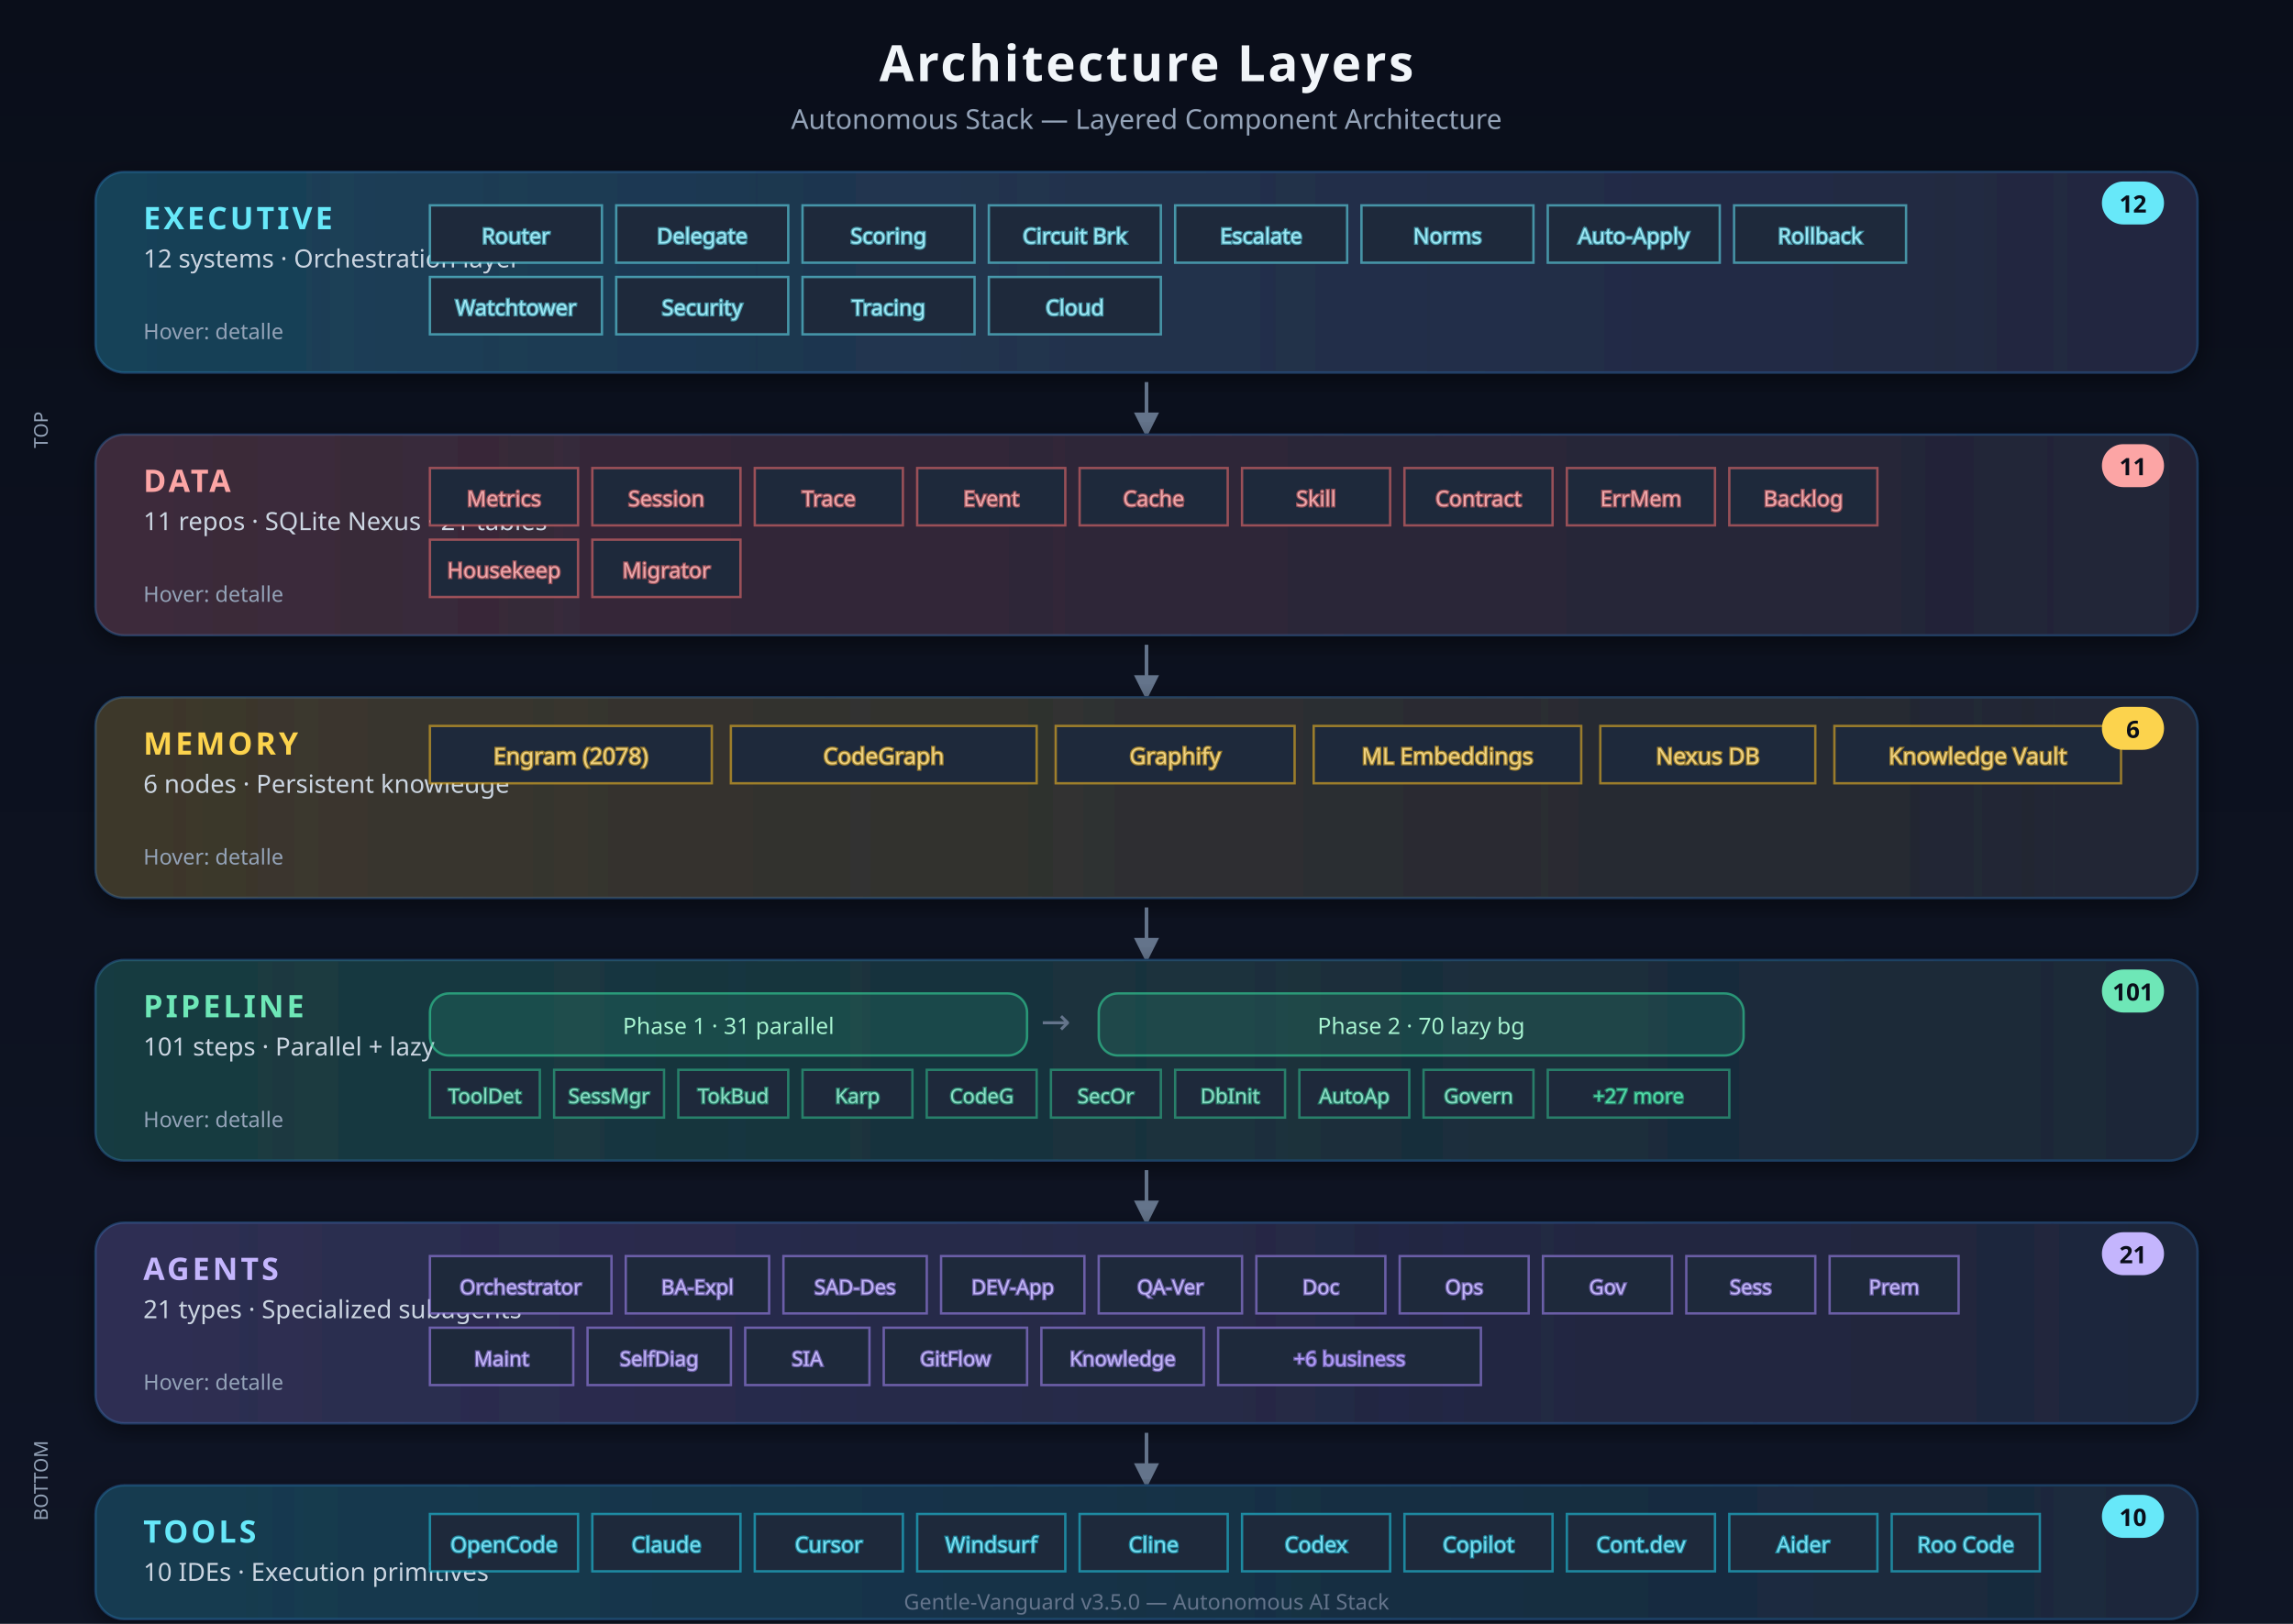
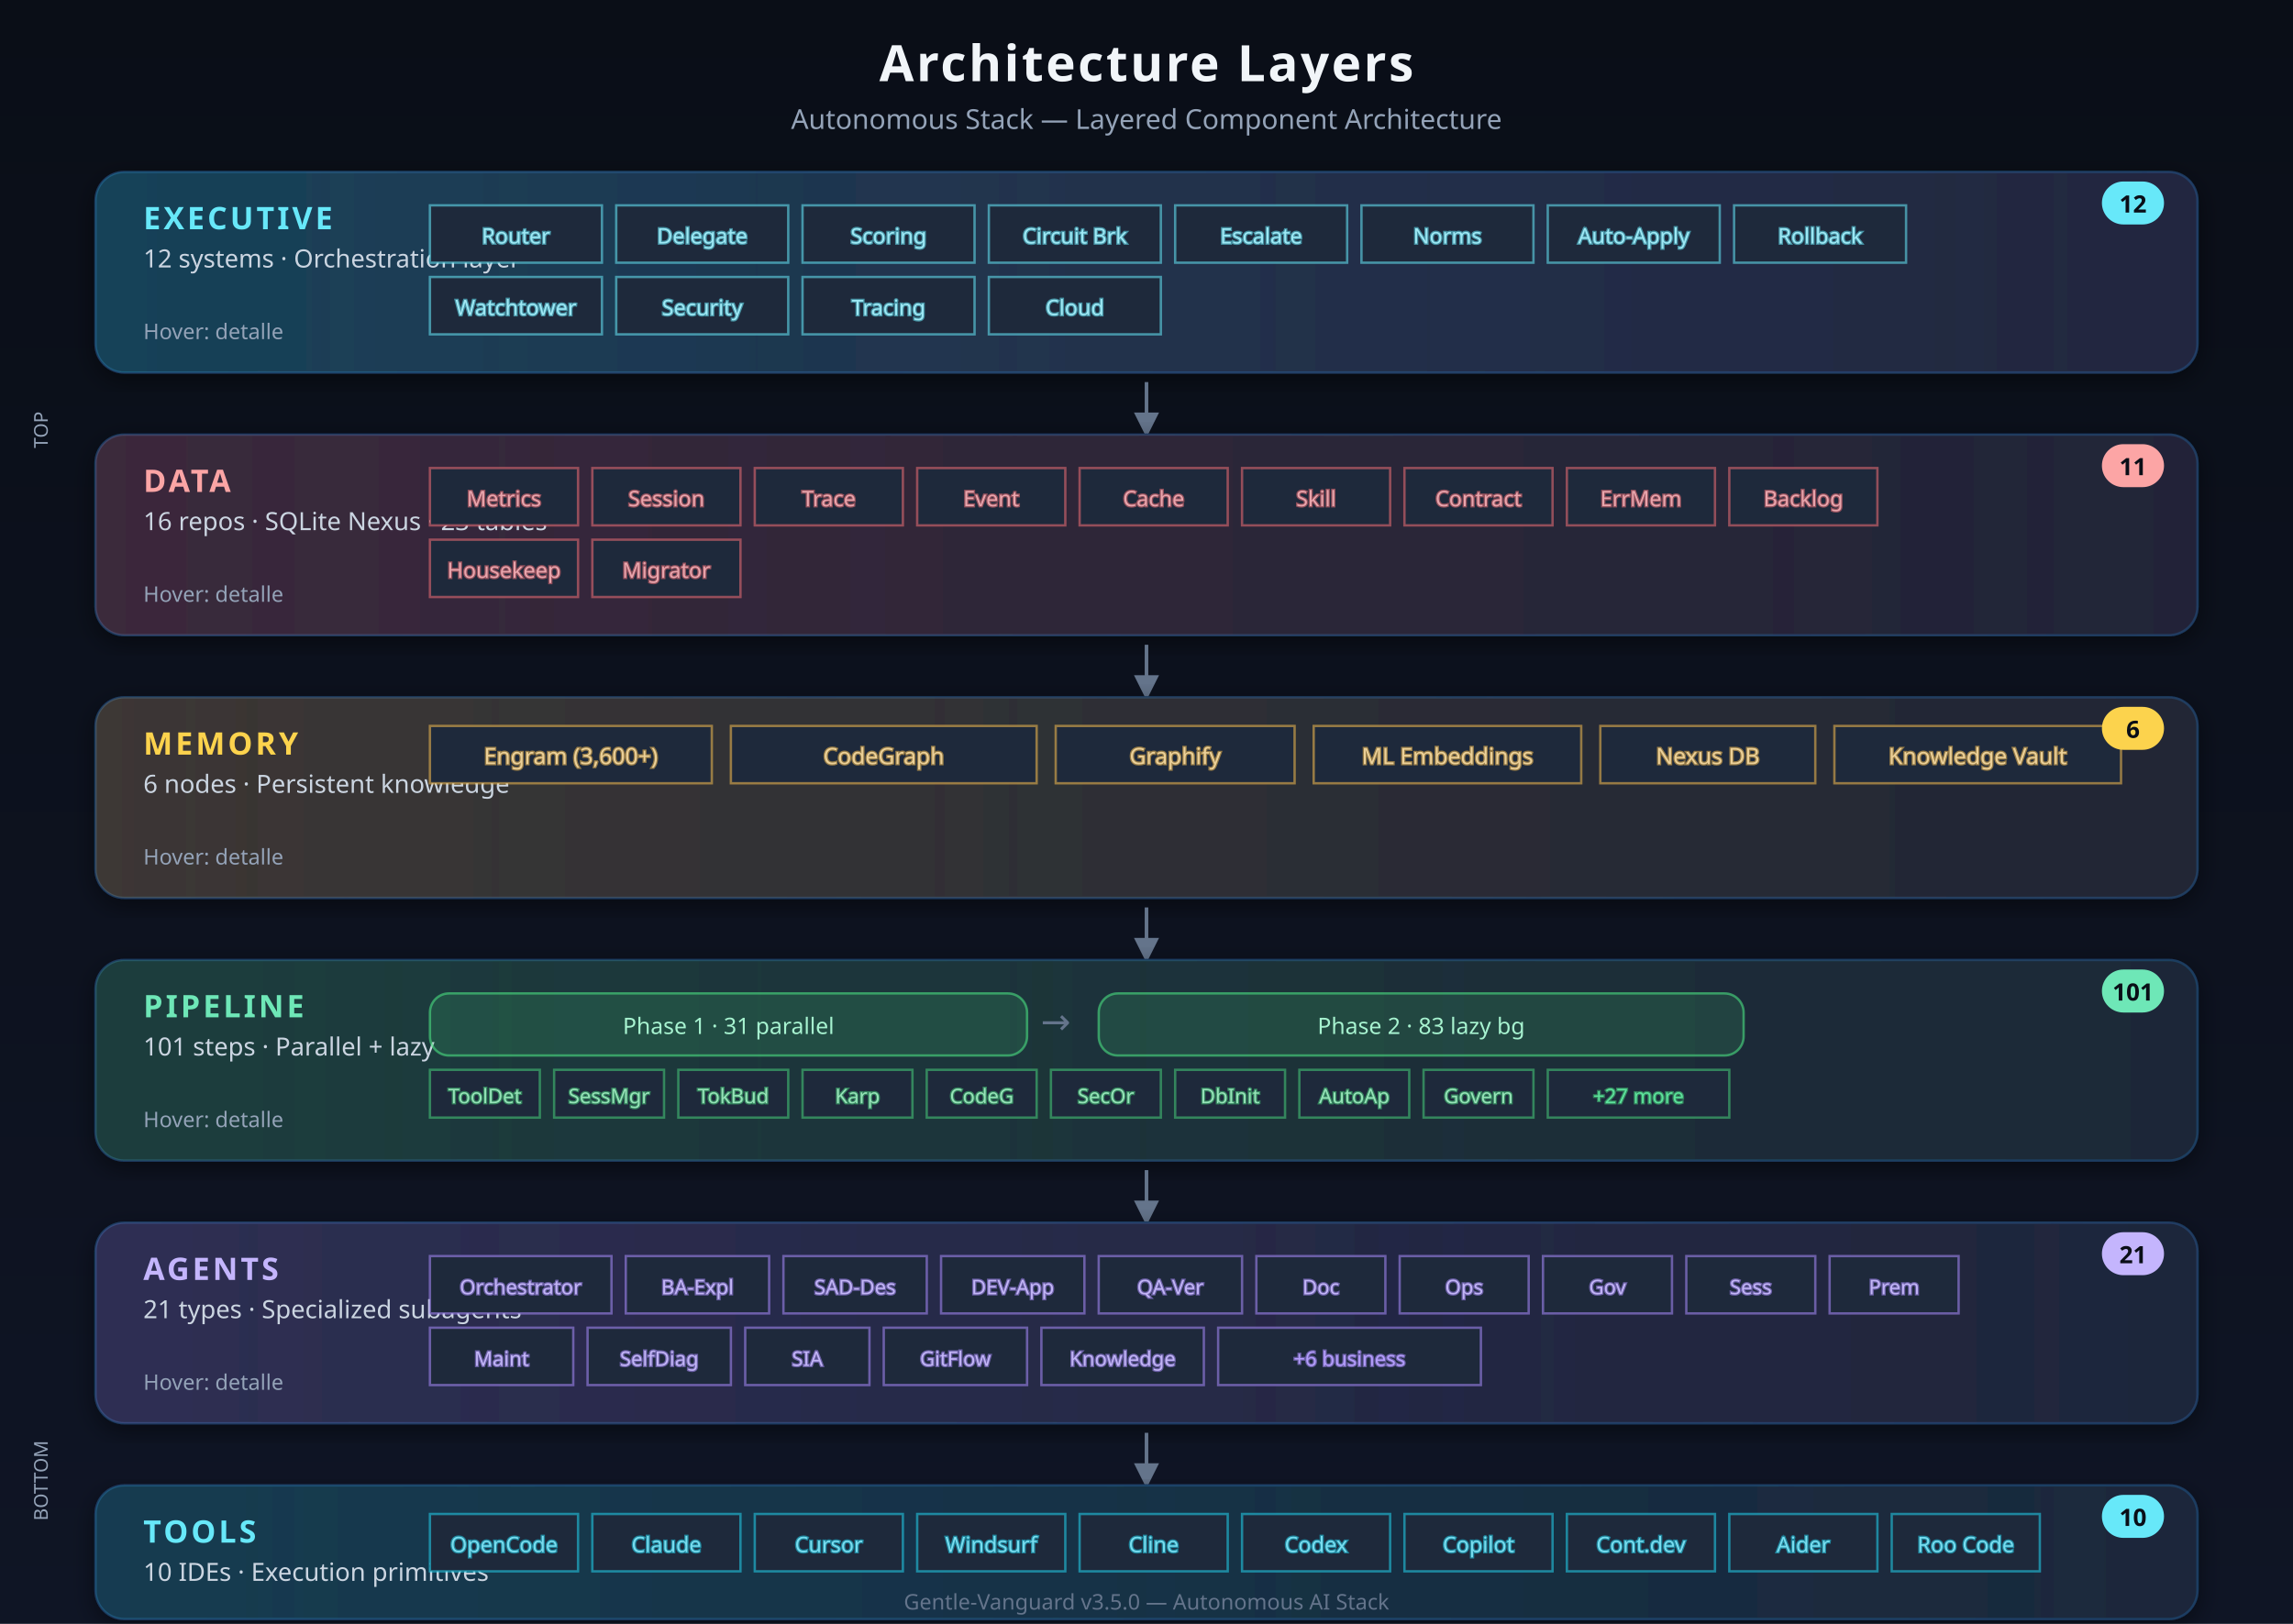
<svg xmlns="http://www.w3.org/2000/svg" viewBox="0 0 960 680" role="img" aria-labelledby="architecture-layers-title architecture-layers-desc" focusable="false">
  <defs>
    <linearGradient id="bg" x1="0" y1="0" x2="0" y2="1">
-       <stop offset="0%" stop-color="#0a0e1a" />
+       <stop offset="0%" stop-color="#0a0e17" />
      <stop offset="100%" stop-color="#0f1525" />
    </linearGradient>
    <linearGradient id="l1" x1="0" y1="0" x2="1" y2="0">
      <stop offset="0%" stop-color="#22d3ee" stop-opacity=".18" />
      <stop offset="100%" stop-color="#22d3ee" stop-opacity=".03" />
    </linearGradient>
    <linearGradient id="l2" x1="0" y1="0" x2="1" y2="0">
      <stop offset="0%" stop-color="#a78bfa" stop-opacity=".18" />
      <stop offset="100%" stop-color="#a78bfa" stop-opacity=".03" />
    </linearGradient>
    <linearGradient id="l3" x1="0" y1="0" x2="1" y2="0">
-       <stop offset="0%" stop-color="#34d399" stop-opacity=".18" />
-       <stop offset="100%" stop-color="#34d399" stop-opacity=".03" />
+       <stop offset="0%" stop-color="#4ade80" stop-opacity=".18" />
+       <stop offset="100%" stop-color="#4ade80" stop-opacity=".03" />
    </linearGradient>
    <linearGradient id="l4" x1="0" y1="0" x2="1" y2="0">
-       <stop offset="0%" stop-color="#fbbf24" stop-opacity=".18" />
-       <stop offset="100%" stop-color="#fbbf24" stop-opacity=".03" />
+       <stop offset="0%" stop-color="#f4bb4f" stop-opacity=".18" />
+       <stop offset="100%" stop-color="#f4bb4f" stop-opacity=".03" />
    </linearGradient>
    <linearGradient id="l5" x1="0" y1="0" x2="1" y2="0">
-       <stop offset="0%" stop-color="#f87171" stop-opacity=".18" />
-       <stop offset="100%" stop-color="#f87171" stop-opacity=".03" />
+       <stop offset="0%" stop-color="#ee6d75" stop-opacity=".18" />
+       <stop offset="100%" stop-color="#ee6d75" stop-opacity=".03" />
    </linearGradient>
    <linearGradient id="l6" x1="0" y1="0" x2="1" y2="0">
      <stop offset="0%" stop-color="#22d3ee" stop-opacity=".22" />
      <stop offset="100%" stop-color="#a78bfa" stop-opacity=".05" />
    </linearGradient>
    <linearGradient id="bar" x1="0" y1="0" x2="1" y2="0">
      <stop offset="0%" stop-color="#131a2e" />
      <stop offset="100%" stop-color="#1a2235" />
    </linearGradient>
    <filter id="s">
      <feDropShadow dx="0" dy="3" stdDeviation="5" flood-color="#000" flood-opacity=".45" />
    </filter>
    <marker id="a" viewBox="0 0 10 10" refX="5" refY="5" markerWidth="7" markerHeight="7" orient="auto">
      <path d="M0 0L10 5L0 10z" fill="#64748b" />
    </marker>
  </defs>
  <rect width="960" height="680" fill="url(#bg)" />
  <text x="480" y="34" text-anchor="middle" fill="#f1f5f9" font-family="system-ui,sans-serif" font-size="21" font-weight="700" letter-spacing="1">Architecture Layers</text>
  <text x="480" y="54" text-anchor="middle" fill="#94a3b8" font-family="system-ui,sans-serif" font-size="11.5">Autonomous Stack — Layered Component Architecture</text>
  <g class="gv-node gv-hotspot" data-group="executive" data-i18n-title="tip_hs_executive" role="button" tabindex="0" data-tip="Executive Systems — 12 subsistemas autónomos: Auto-Apply Safe, Circuit Breaker, Auto-Escalation, Dynamic Dependency Graph, AB Testing, Session Scoring, Norms Learner, Watchtower, Security Orchestrator, State Persistence, Distributed Tracing, Cloud Connectors">
    <g filter="url(#s)">
      <rect x="40" y="72" width="880" height="84" rx="12" fill="url(#bar)" stroke="#1e3a5f" stroke-width="1" />
      <rect x="40" y="72" width="880" height="84" rx="12" fill="url(#l6)" />
    </g>
    <text x="60" y="96" fill="#67e8f9" font-family="system-ui,sans-serif" font-size="13" font-weight="800" letter-spacing="1.2">EXECUTIVE</text>
    <text x="60" y="112" fill="#cbd5e1" font-family="system-ui,sans-serif" font-size="10.5">12 systems · Orchestration layer</text>
    <text x="60" y="142" fill="#94a3b8" font-family="system-ui,sans-serif" font-size="9">Hover: detalle</text>
    <g fill="#1e293b" stroke="#67e8f9" stroke-opacity=".55" stroke-width="1" rx="6" font-family="system-ui,sans-serif" font-size="9" text-anchor="middle">
      <rect x="180" y="86" width="72" height="24" />
      <text x="216" y="102" fill="#e2e8f0">Router</text>
      <rect x="258" y="86" width="72" height="24" />
      <text x="294" y="102" fill="#e2e8f0">Delegate</text>
      <rect x="336" y="86" width="72" height="24" />
      <text x="372" y="102" fill="#e2e8f0">Scoring</text>
      <rect x="414" y="86" width="72" height="24" />
      <text x="450" y="102" fill="#e2e8f0">Circuit Brk</text>
      <rect x="492" y="86" width="72" height="24" />
      <text x="528" y="102" fill="#e2e8f0">Escalate</text>
      <rect x="570" y="86" width="72" height="24" />
      <text x="606" y="102" fill="#e2e8f0">Norms</text>
      <rect x="648" y="86" width="72" height="24" />
      <text x="684" y="102" fill="#e2e8f0">Auto-Apply</text>
      <rect x="726" y="86" width="72" height="24" />
      <text x="762" y="102" fill="#e2e8f0">Rollback</text>
      <rect x="180" y="116" width="72" height="24" />
      <text x="216" y="132" fill="#e2e8f0">Watchtower</text>
      <rect x="258" y="116" width="72" height="24" />
      <text x="294" y="132" fill="#e2e8f0">Security</text>
      <rect x="336" y="116" width="72" height="24" />
      <text x="372" y="132" fill="#e2e8f0">Tracing</text>
      <rect x="414" y="116" width="72" height="24" />
      <text x="450" y="132" fill="#e2e8f0">Cloud</text>
    </g>
    <rect x="880" y="76" width="26" height="18" rx="9" fill="#67e8f9" />
-     <text x="893" y="89" text-anchor="middle" fill="#0a0e1a" font-family="system-ui,sans-serif" font-size="10" font-weight="800">12</text>
+     <text x="893" y="89" text-anchor="middle" fill="#0a0e17" font-family="system-ui,sans-serif" font-size="10" font-weight="800">12</text>
  </g>
  <line x1="480" y1="160" x2="480" y2="178" stroke="#64748b" stroke-width="1.5" marker-end="url(#a)" />
-   <g class="gv-node gv-hotspot" data-group="data" data-i18n-title="tip_hs_data" role="button" tabindex="0" data-tip="Data Layer — Nexus SQLite DB con 11 repositorios (10 DAOs + MigrationRunner), 7 migraciones y 21 tablas">
+   <g class="gv-node gv-hotspot" data-group="data" data-i18n-title="tip_hs_data" role="button" tabindex="0" data-tip="Data Layer — Nexus SQLite DB con 16 repositorios (15 DAOs + MigrationRunner), 16 migraciones y 23 tablas">
    <g filter="url(#s)">
      <rect x="40" y="182" width="880" height="84" rx="12" fill="url(#bar)" stroke="#1e3a5f" stroke-width="1" />
      <rect x="40" y="182" width="880" height="84" rx="12" fill="url(#l5)" />
    </g>
    <text x="60" y="206" fill="#fca5a5" font-family="system-ui,sans-serif" font-size="13" font-weight="800" letter-spacing="1.2">DATA</text>
-     <text x="60" y="222" fill="#cbd5e1" font-family="system-ui,sans-serif" font-size="10.5">11 repos · SQLite Nexus · 21 tables</text>
+     <text x="60" y="222" fill="#cbd5e1" font-family="system-ui,sans-serif" font-size="10.5">16 repos · SQLite Nexus · 23 tables</text>
    <text x="60" y="252" fill="#94a3b8" font-family="system-ui,sans-serif" font-size="9">Hover: detalle</text>
-     <g fill="#1e293b" stroke="#f87171" stroke-opacity=".55" stroke-width="1" rx="6" font-family="system-ui,sans-serif" font-size="9" text-anchor="middle">
+     <g fill="#1e293b" stroke="#ee6d75" stroke-opacity=".55" stroke-width="1" rx="6" font-family="system-ui,sans-serif" font-size="9" text-anchor="middle">
      <rect x="180" y="196" width="62" height="24" />
      <text x="211" y="212" fill="#e2e8f0">Metrics</text>
      <rect x="248" y="196" width="62" height="24" />
      <text x="279" y="212" fill="#e2e8f0">Session</text>
      <rect x="316" y="196" width="62" height="24" />
      <text x="347" y="212" fill="#e2e8f0">Trace</text>
      <rect x="384" y="196" width="62" height="24" />
      <text x="415" y="212" fill="#e2e8f0">Event</text>
      <rect x="452" y="196" width="62" height="24" />
      <text x="483" y="212" fill="#e2e8f0">Cache</text>
      <rect x="520" y="196" width="62" height="24" />
      <text x="551" y="212" fill="#e2e8f0">Skill</text>
      <rect x="588" y="196" width="62" height="24" />
      <text x="619" y="212" fill="#e2e8f0">Contract</text>
      <rect x="656" y="196" width="62" height="24" />
      <text x="687" y="212" fill="#e2e8f0">ErrMem</text>
      <rect x="724" y="196" width="62" height="24" />
      <text x="755" y="212" fill="#e2e8f0">Backlog</text>
      <rect x="180" y="226" width="62" height="24" />
      <text x="211" y="242" fill="#e2e8f0">Housekeep</text>
      <rect x="248" y="226" width="62" height="24" />
      <text x="279" y="242" fill="#e2e8f0">Migrator</text>
    </g>
    <rect x="880" y="186" width="26" height="18" rx="9" fill="#fca5a5" />
-     <text x="893" y="199" text-anchor="middle" fill="#0a0e1a" font-family="system-ui,sans-serif" font-size="10" font-weight="800">11</text>
+     <text x="893" y="199" text-anchor="middle" fill="#0a0e17" font-family="system-ui,sans-serif" font-size="10" font-weight="800">11</text>
  </g>
  <line x1="480" y1="270" x2="480" y2="288" stroke="#64748b" stroke-width="1.5" marker-end="url(#a)" />
-   <g class="gv-node gv-hotspot" data-group="memory" data-i18n-title="tip_hs_memory" role="button" tabindex="0" data-tip="Memory Layer — Engram (2078 obs), CodeGraph (10,663 nodos), Graphify, ML Embeddings, Nexus DB y Knowledge Vault">
+   <g class="gv-node gv-hotspot" data-group="memory" data-i18n-title="tip_hs_memory" role="button" tabindex="0" data-tip="Memory Layer — Engram (3,600+ obs), CodeGraph (10,000+ nodos), Graphify, ML Embeddings, Nexus DB y Knowledge Vault">
    <g filter="url(#s)">
      <rect x="40" y="292" width="880" height="84" rx="12" fill="url(#bar)" stroke="#1e3a5f" stroke-width="1" />
      <rect x="40" y="292" width="880" height="84" rx="12" fill="url(#l4)" />
    </g>
    <text x="60" y="316" fill="#fcd34d" font-family="system-ui,sans-serif" font-size="13" font-weight="800" letter-spacing="1.2">MEMORY</text>
    <text x="60" y="332" fill="#cbd5e1" font-family="system-ui,sans-serif" font-size="10.5">6 nodes · Persistent knowledge</text>
    <text x="60" y="362" fill="#94a3b8" font-family="system-ui,sans-serif" font-size="9">Hover: detalle</text>
-     <g fill="#1e293b" stroke="#fbbf24" stroke-opacity=".55" stroke-width="1" rx="6" font-family="system-ui,sans-serif" font-size="9.5" text-anchor="middle">
+     <g fill="#1e293b" stroke="#f4bb4f" stroke-opacity=".55" stroke-width="1" rx="6" font-family="system-ui,sans-serif" font-size="9.5" text-anchor="middle">
      <rect x="180" y="304" width="118" height="24" />
-       <text x="239" y="320" fill="#e2e8f0">Engram (2078)</text>
+       <text x="239" y="320" fill="#e2e8f0">Engram (3,600+)</text>
      <rect x="306" y="304" width="128" height="24" />
      <text x="370" y="320" fill="#e2e8f0">CodeGraph</text>
      <rect x="442" y="304" width="100" height="24" />
      <text x="492" y="320" fill="#e2e8f0">Graphify</text>
      <rect x="550" y="304" width="112" height="24" />
      <text x="606" y="320" fill="#e2e8f0">ML Embeddings</text>
      <rect x="670" y="304" width="90" height="24" />
      <text x="715" y="320" fill="#e2e8f0">Nexus DB</text>
      <rect x="768" y="304" width="120" height="24" />
      <text x="828" y="320" fill="#e2e8f0">Knowledge Vault</text>
    </g>
    <rect x="880" y="296" width="26" height="18" rx="9" fill="#fcd34d" />
-     <text x="893" y="309" text-anchor="middle" fill="#0a0e1a" font-family="system-ui,sans-serif" font-size="10" font-weight="800">6</text>
+     <text x="893" y="309" text-anchor="middle" fill="#0a0e17" font-family="system-ui,sans-serif" font-size="10" font-weight="800">6</text>
  </g>
  <line x1="480" y1="380" x2="480" y2="398" stroke="#64748b" stroke-width="1.5" marker-end="url(#a)" />
-   <g class="gv-node gv-hotspot" data-group="pipeline" data-i18n-title="tip_hs_pipeline" role="button" tabindex="0" data-tip="Pipeline — 105 pasos configurados, 101 habilitados: 31 Phase 1 paralelos + 70 lazy background en batches de 5">
+   <g class="gv-node gv-hotspot" data-group="pipeline" data-i18n-title="tip_hs_pipeline" role="button" tabindex="0" data-tip="Pipeline — 117 pasos configurados, 117 habilitados: 31 Phase 1 paralelos + 83 lazy background en batches de 2">
    <g filter="url(#s)">
      <rect x="40" y="402" width="880" height="84" rx="12" fill="url(#bar)" stroke="#1e3a5f" stroke-width="1" />
      <rect x="40" y="402" width="880" height="84" rx="12" fill="url(#l3)" />
    </g>
    <text x="60" y="426" fill="#6ee7b7" font-family="system-ui,sans-serif" font-size="13" font-weight="800" letter-spacing="1.2">PIPELINE</text>
    <text x="60" y="442" fill="#cbd5e1" font-family="system-ui,sans-serif" font-size="10.5">101 steps · Parallel + lazy</text>
    <text x="60" y="472" fill="#94a3b8" font-family="system-ui,sans-serif" font-size="9">Hover: detalle</text>
    <g font-family="system-ui,sans-serif" font-size="9.5" text-anchor="middle">
-       <rect x="180" y="416" width="250" height="26" rx="8" fill="#34d399" fill-opacity=".14" stroke="#34d399" stroke-opacity=".6" stroke-width="1" />
+       <rect x="180" y="416" width="250" height="26" rx="8" fill="#4ade80" fill-opacity=".14" stroke="#4ade80" stroke-opacity=".6" stroke-width="1" />
      <text x="305" y="433" fill="#a7f3d0">Phase 1 · 31 parallel</text>
      <text x="442" y="433" fill="#64748b" font-size="15">→</text>
-       <rect x="460" y="416" width="270" height="26" rx="8" fill="#34d399" fill-opacity=".14" stroke="#34d399" stroke-opacity=".6" stroke-width="1" />
-       <text x="595" y="433" fill="#a7f3d0">Phase 2 · 70 lazy bg</text>
-     </g>
-     <g fill="#1e293b" stroke="#34d399" stroke-opacity=".5" stroke-width="1" rx="5" font-family="system-ui,sans-serif" font-size="8.5" text-anchor="middle">
+       <rect x="460" y="416" width="270" height="26" rx="8" fill="#4ade80" fill-opacity=".14" stroke="#4ade80" stroke-opacity=".6" stroke-width="1" />
+       <text x="595" y="433" fill="#a7f3d0">Phase 2 · 83 lazy bg</text>
+     </g>
+     <g fill="#1e293b" stroke="#4ade80" stroke-opacity=".5" stroke-width="1" rx="5" font-family="system-ui,sans-serif" font-size="8.5" text-anchor="middle">
      <rect x="180" y="448" width="46" height="20" />
      <text x="203" y="462" fill="#e2e8f0">ToolDet</text>
      <rect x="232" y="448" width="46" height="20" />
      <text x="255" y="462" fill="#e2e8f0">SessMgr</text>
      <rect x="284" y="448" width="46" height="20" />
      <text x="307" y="462" fill="#e2e8f0">TokBud</text>
      <rect x="336" y="448" width="46" height="20" />
      <text x="359" y="462" fill="#e2e8f0">Karp</text>
      <rect x="388" y="448" width="46" height="20" />
      <text x="411" y="462" fill="#e2e8f0">CodeG</text>
      <rect x="440" y="448" width="46" height="20" />
      <text x="463" y="462" fill="#e2e8f0">SecOr</text>
      <rect x="492" y="448" width="46" height="20" />
      <text x="515" y="462" fill="#e2e8f0">DbInit</text>
      <rect x="544" y="448" width="46" height="20" />
      <text x="567" y="462" fill="#e2e8f0">AutoAp</text>
      <rect x="596" y="448" width="46" height="20" />
      <text x="619" y="462" fill="#e2e8f0">Govern</text>
      <rect x="648" y="448" width="76" height="20" />
      <text x="686" y="462" fill="#6ee7b7">+27 more</text>
    </g>
    <rect x="880" y="406" width="26" height="18" rx="9" fill="#6ee7b7" />
-     <text x="893" y="419" text-anchor="middle" fill="#0a0e1a" font-family="system-ui,sans-serif" font-size="10" font-weight="800">101</text>
+     <text x="893" y="419" text-anchor="middle" fill="#0a0e17" font-family="system-ui,sans-serif" font-size="10" font-weight="800">101</text>
  </g>
  <line x1="480" y1="490" x2="480" y2="508" stroke="#64748b" stroke-width="1.5" marker-end="url(#a)" />
  <g class="gv-node gv-hotspot" data-group="agents" data-i18n-title="tip_hs_agents" role="button" tabindex="0" data-tip="Agents — 21 subagentes especializados: Orchestrator, SDD (explore/design/apply/verify), Doc, Ops, Gov, Session, Premortem, Maintenance, Self-Diag, SIA, GitFlow, Knowledge + business (Mkt, Sales, Finance, HR, Legal, Bus-Tele)">
    <g filter="url(#s)">
      <rect x="40" y="512" width="880" height="84" rx="12" fill="url(#bar)" stroke="#1e3a5f" stroke-width="1" />
      <rect x="40" y="512" width="880" height="84" rx="12" fill="url(#l2)" />
    </g>
    <text x="60" y="536" fill="#c4b5fd" font-family="system-ui,sans-serif" font-size="13" font-weight="800" letter-spacing="1.2">AGENTS</text>
    <text x="60" y="552" fill="#cbd5e1" font-family="system-ui,sans-serif" font-size="10.5">21 types · Specialized subagents</text>
    <text x="60" y="582" fill="#94a3b8" font-family="system-ui,sans-serif" font-size="9">Hover: detalle</text>
    <g fill="#1e293b" stroke="#a78bfa" stroke-opacity=".55" stroke-width="1" rx="6" font-family="system-ui,sans-serif" font-size="8.5" text-anchor="middle">
      <rect x="180" y="526" width="76" height="24" />
      <text x="218" y="542" fill="#e2e8f0">Orchestrator</text>
      <rect x="262" y="526" width="60" height="24" />
      <text x="292" y="542" fill="#e2e8f0">BA-Expl</text>
      <rect x="328" y="526" width="60" height="24" />
      <text x="358" y="542" fill="#e2e8f0">SAD-Des</text>
      <rect x="394" y="526" width="60" height="24" />
      <text x="424" y="542" fill="#e2e8f0">DEV-App</text>
      <rect x="460" y="526" width="60" height="24" />
      <text x="490" y="542" fill="#e2e8f0">QA-Ver</text>
      <rect x="526" y="526" width="54" height="24" />
      <text x="553" y="542" fill="#e2e8f0">Doc</text>
      <rect x="586" y="526" width="54" height="24" />
      <text x="613" y="542" fill="#e2e8f0">Ops</text>
      <rect x="646" y="526" width="54" height="24" />
      <text x="673" y="542" fill="#e2e8f0">Gov</text>
      <rect x="706" y="526" width="54" height="24" />
      <text x="733" y="542" fill="#e2e8f0">Sess</text>
      <rect x="766" y="526" width="54" height="24" />
      <text x="793" y="542" fill="#e2e8f0">Prem</text>
      <rect x="180" y="556" width="60" height="24" />
      <text x="210" y="572" fill="#e2e8f0">Maint</text>
      <rect x="246" y="556" width="60" height="24" />
      <text x="276" y="572" fill="#e2e8f0">SelfDiag</text>
      <rect x="312" y="556" width="52" height="24" />
      <text x="338" y="572" fill="#e2e8f0">SIA</text>
      <rect x="370" y="556" width="60" height="24" />
      <text x="400" y="572" fill="#e2e8f0">GitFlow</text>
      <rect x="436" y="556" width="68" height="24" />
      <text x="470" y="572" fill="#e2e8f0">Knowledge</text>
      <rect x="510" y="556" width="110" height="24" />
      <text x="565" y="572" fill="#c4b5fd">+6 business</text>
    </g>
    <rect x="880" y="516" width="26" height="18" rx="9" fill="#c4b5fd" />
-     <text x="893" y="529" text-anchor="middle" fill="#0a0e1a" font-family="system-ui,sans-serif" font-size="10" font-weight="800">21</text>
+     <text x="893" y="529" text-anchor="middle" fill="#0a0e17" font-family="system-ui,sans-serif" font-size="10" font-weight="800">21</text>
  </g>
  <line x1="480" y1="600" x2="480" y2="618" stroke="#64748b" stroke-width="1.5" marker-end="url(#a)" />
  <g class="gv-node gv-hotspot" data-group="tools" data-i18n-title="tip_hs_tools" role="button" tabindex="0" data-tip="Tools — 10 integraciones IDE: OpenCode, Claude Code, Cursor, Windsurf, Cline, Codex, Copilot, Continue.dev, Aider, Roo Code">
    <g filter="url(#s)">
      <rect x="40" y="622" width="880" height="56" rx="12" fill="url(#bar)" stroke="#1e3a5f" stroke-width="1" />
      <rect x="40" y="622" width="880" height="56" rx="12" fill="url(#l1)" />
    </g>
    <text x="60" y="646" fill="#67e8f9" font-family="system-ui,sans-serif" font-size="13" font-weight="800" letter-spacing="1.2">TOOLS</text>
    <text x="60" y="662" fill="#cbd5e1" font-family="system-ui,sans-serif" font-size="10.5">10 IDEs · Execution primitives</text>
    <g fill="#1e293b" stroke="#22d3ee" stroke-opacity=".55" stroke-width="1" rx="6" font-family="system-ui,sans-serif" font-size="9" text-anchor="middle">
      <rect x="180" y="634" width="62" height="24" />
      <text x="211" y="650" fill="#e2e8f0">OpenCode</text>
      <rect x="248" y="634" width="62" height="24" />
      <text x="279" y="650" fill="#e2e8f0">Claude</text>
      <rect x="316" y="634" width="62" height="24" />
      <text x="347" y="650" fill="#e2e8f0">Cursor</text>
      <rect x="384" y="634" width="62" height="24" />
      <text x="415" y="650" fill="#e2e8f0">Windsurf</text>
      <rect x="452" y="634" width="62" height="24" />
      <text x="483" y="650" fill="#e2e8f0">Cline</text>
      <rect x="520" y="634" width="62" height="24" />
      <text x="551" y="650" fill="#e2e8f0">Codex</text>
      <rect x="588" y="634" width="62" height="24" />
      <text x="619" y="650" fill="#e2e8f0">Copilot</text>
      <rect x="656" y="634" width="62" height="24" />
      <text x="687" y="650" fill="#e2e8f0">Cont.dev</text>
      <rect x="724" y="634" width="62" height="24" />
      <text x="755" y="650" fill="#e2e8f0">Aider</text>
      <rect x="792" y="634" width="62" height="24" />
      <text x="823" y="650" fill="#e2e8f0">Roo Code</text>
    </g>
    <rect x="880" y="626" width="26" height="18" rx="9" fill="#67e8f9" />
-     <text x="893" y="639" text-anchor="middle" fill="#0a0e1a" font-family="system-ui,sans-serif" font-size="10" font-weight="800">10</text>
+     <text x="893" y="639" text-anchor="middle" fill="#0a0e17" font-family="system-ui,sans-serif" font-size="10" font-weight="800">10</text>
  </g>
  <text x="20" y="180" text-anchor="middle" fill="#94a3b8" font-family="system-ui,sans-serif" font-size="8" transform="rotate(-90,20,180)">TOP</text>
  <text x="20" y="620" text-anchor="middle" fill="#94a3b8" font-family="system-ui,sans-serif" font-size="8" transform="rotate(-90,20,620)">BOTTOM</text>
  <line x1="40" y1="690" x2="920" y2="690" stroke="#1e3a5f" stroke-width=".5" />
  <text x="480" y="674" text-anchor="middle" fill="#64748b" font-family="system-ui,sans-serif" font-size="9">Gentle-Vanguard v3.5.0 — Autonomous AI Stack</text>
</svg>
